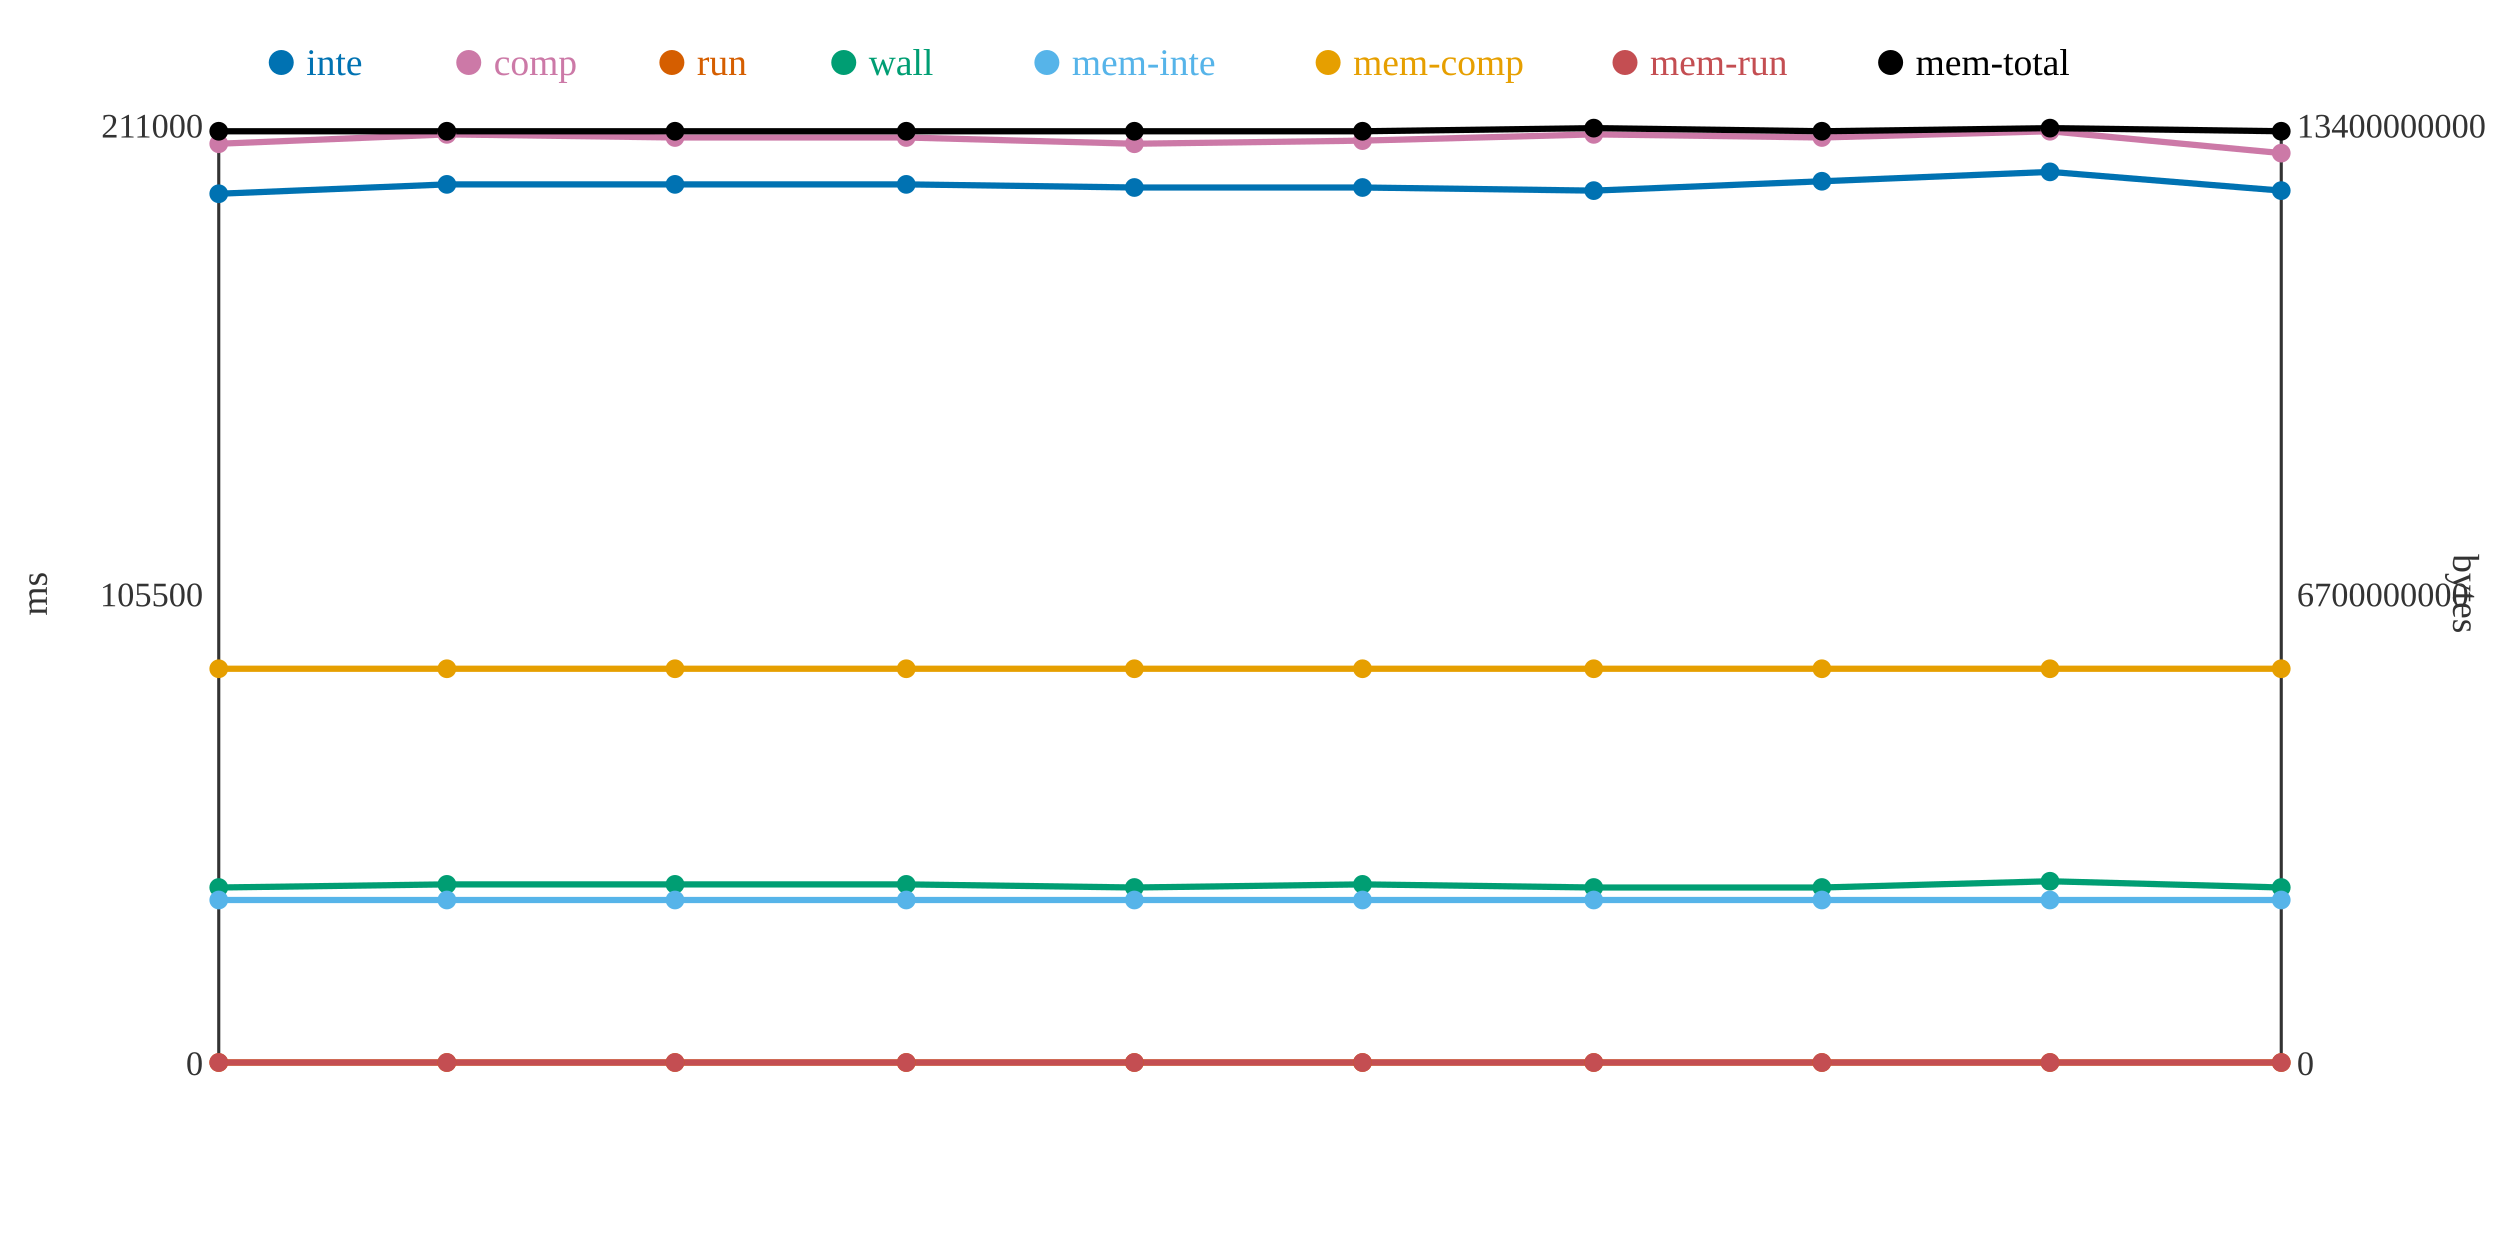
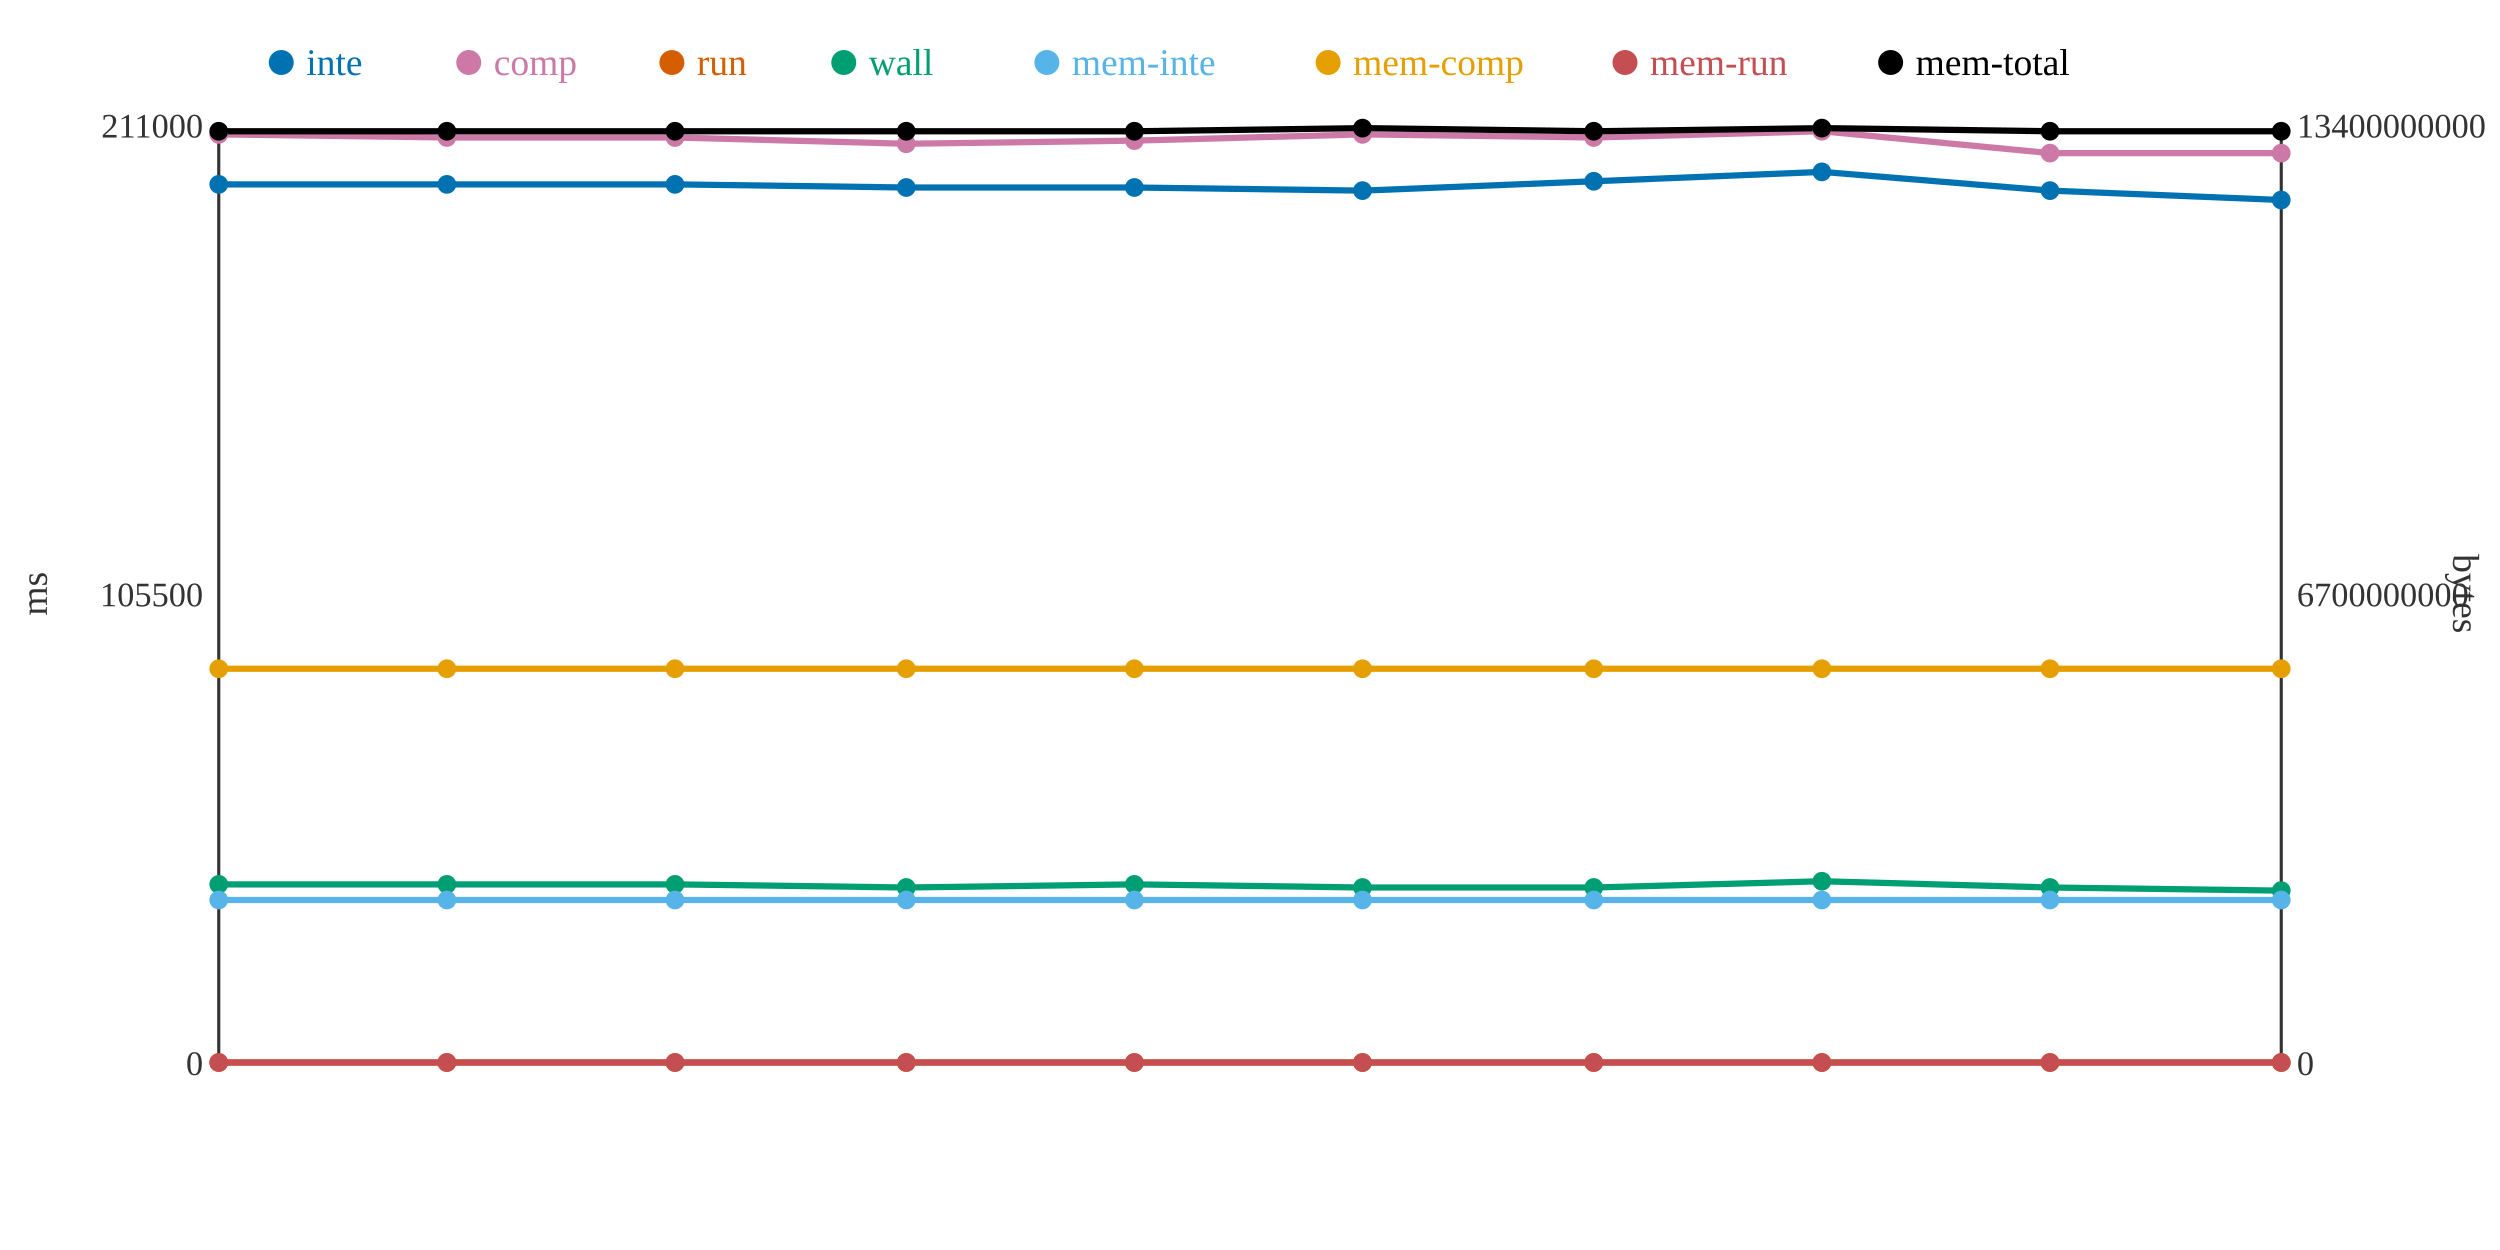
<svg xmlns="http://www.w3.org/2000/svg" width="800" height="400">
  <rect width="800" height="400" fill="white" />
  <line x1="70" y1="40" x2="70" y2="340" stroke="#333" stroke-width="1" />
  <line x1="70" y1="340" x2="730" y2="340" stroke="#333" stroke-width="1" />
  <line x1="730" y1="40" x2="730" y2="340" stroke="#333" stroke-width="1" />
  <text x="65" y="344" text-anchor="end" font-size="11" fill="#333">0</text>
  <text x="65" y="194" text-anchor="end" font-size="11" fill="#333">105500</text>
  <text x="65" y="44" text-anchor="end" font-size="11" fill="#333">211000</text>
  <text x="15" y="190" text-anchor="middle" font-size="12" fill="#333" transform="rotate(-90 15 190)">ms</text>
  <text x="735" y="344" text-anchor="start" font-size="11" fill="#333">0</text>
  <text x="735" y="194" text-anchor="start" font-size="11" fill="#333">6700000000</text>
  <text x="735" y="44" text-anchor="start" font-size="11" fill="#333">13400000000</text>
  <text x="785" y="190" text-anchor="middle" font-size="12" fill="#333" transform="rotate(90 785 190)">bytes</text>
-   <polyline points="70,62 143,59 216,59 290,59 363,60 436,60 510,61 583,58 656,55 730,61" fill="none" stroke="#0072B2" stroke-width="2" />
-   <polyline points="70,46 143,43 216,44 290,44 363,46 436,45 510,43 583,44 656,42 730,49" fill="none" stroke="#CC79A7" stroke-width="2" />
+   <polyline points="70,59 143,59 216,59 290,60 363,60 436,61 510,58 583,55 656,61 730,64" fill="none" stroke="#0072B2" stroke-width="2" />
+   <polyline points="70,43 143,44 216,44 290,46 363,45 436,43 510,44 583,42 656,49 730,49" fill="none" stroke="#CC79A7" stroke-width="2" />
  <polyline points="70,340 143,340 216,340 290,340 363,340 436,340 510,340 583,340 656,340 730,340" fill="none" stroke="#D55E00" stroke-width="2" />
-   <polyline points="70,284 143,283 216,283 290,283 363,284 436,283 510,284 583,284 656,282 730,284" fill="none" stroke="#009E73" stroke-width="2" />
+   <polyline points="70,283 143,283 216,283 290,284 363,283 436,284 510,284 583,282 656,284 730,285" fill="none" stroke="#009E73" stroke-width="2" />
  <polyline points="70,288 143,288 216,288 290,288 363,288 436,288 510,288 583,288 656,288 730,288" fill="none" stroke="#56B4E9" stroke-width="2" />
  <polyline points="70,214 143,214 216,214 290,214 363,214 436,214 510,214 583,214 656,214 730,214" fill="none" stroke="#E69F00" stroke-width="2" />
  <polyline points="70,340 143,340 216,340 290,340 363,340 436,340 510,340 583,340 656,340 730,340" fill="none" stroke="#C44E52" stroke-width="2" />
-   <polyline points="70,42 143,42 216,42 290,42 363,42 436,42 510,41 583,42 656,41 730,42" fill="none" stroke="#000000" stroke-width="2" />
-   <circle cx="70" cy="62" r="3" fill="#0072B2" />
-   <circle cx="70" cy="46" r="3" fill="#CC79A7" />
+   <polyline points="70,42 143,42 216,42 290,42 363,42 436,41 510,42 583,41 656,42 730,42" fill="none" stroke="#000000" stroke-width="2" />
+   <circle cx="70" cy="59" r="3" fill="#0072B2" />
+   <circle cx="70" cy="43" r="3" fill="#CC79A7" />
  <circle cx="70" cy="340" r="3" fill="#D55E00" />
-   <circle cx="70" cy="284" r="3" fill="#009E73" />
+   <circle cx="70" cy="283" r="3" fill="#009E73" />
  <circle cx="70" cy="288" r="3" fill="#56B4E9" />
  <circle cx="70" cy="214" r="3" fill="#E69F00" />
  <circle cx="70" cy="340" r="3" fill="#C44E52" />
  <circle cx="70" cy="42" r="3" fill="#000000" />
  <circle cx="143" cy="59" r="3" fill="#0072B2" />
-   <circle cx="143" cy="43" r="3" fill="#CC79A7" />
+   <circle cx="143" cy="44" r="3" fill="#CC79A7" />
  <circle cx="143" cy="340" r="3" fill="#D55E00" />
  <circle cx="143" cy="283" r="3" fill="#009E73" />
  <circle cx="143" cy="288" r="3" fill="#56B4E9" />
  <circle cx="143" cy="214" r="3" fill="#E69F00" />
  <circle cx="143" cy="340" r="3" fill="#C44E52" />
  <circle cx="143" cy="42" r="3" fill="#000000" />
  <circle cx="216" cy="59" r="3" fill="#0072B2" />
  <circle cx="216" cy="44" r="3" fill="#CC79A7" />
  <circle cx="216" cy="340" r="3" fill="#D55E00" />
  <circle cx="216" cy="283" r="3" fill="#009E73" />
  <circle cx="216" cy="288" r="3" fill="#56B4E9" />
  <circle cx="216" cy="214" r="3" fill="#E69F00" />
  <circle cx="216" cy="340" r="3" fill="#C44E52" />
  <circle cx="216" cy="42" r="3" fill="#000000" />
-   <circle cx="290" cy="59" r="3" fill="#0072B2" />
-   <circle cx="290" cy="44" r="3" fill="#CC79A7" />
+   <circle cx="290" cy="60" r="3" fill="#0072B2" />
+   <circle cx="290" cy="46" r="3" fill="#CC79A7" />
  <circle cx="290" cy="340" r="3" fill="#D55E00" />
-   <circle cx="290" cy="283" r="3" fill="#009E73" />
+   <circle cx="290" cy="284" r="3" fill="#009E73" />
  <circle cx="290" cy="288" r="3" fill="#56B4E9" />
  <circle cx="290" cy="214" r="3" fill="#E69F00" />
  <circle cx="290" cy="340" r="3" fill="#C44E52" />
  <circle cx="290" cy="42" r="3" fill="#000000" />
  <circle cx="363" cy="60" r="3" fill="#0072B2" />
-   <circle cx="363" cy="46" r="3" fill="#CC79A7" />
+   <circle cx="363" cy="45" r="3" fill="#CC79A7" />
  <circle cx="363" cy="340" r="3" fill="#D55E00" />
-   <circle cx="363" cy="284" r="3" fill="#009E73" />
+   <circle cx="363" cy="283" r="3" fill="#009E73" />
  <circle cx="363" cy="288" r="3" fill="#56B4E9" />
  <circle cx="363" cy="214" r="3" fill="#E69F00" />
  <circle cx="363" cy="340" r="3" fill="#C44E52" />
  <circle cx="363" cy="42" r="3" fill="#000000" />
-   <circle cx="436" cy="60" r="3" fill="#0072B2" />
-   <circle cx="436" cy="45" r="3" fill="#CC79A7" />
+   <circle cx="436" cy="61" r="3" fill="#0072B2" />
+   <circle cx="436" cy="43" r="3" fill="#CC79A7" />
  <circle cx="436" cy="340" r="3" fill="#D55E00" />
-   <circle cx="436" cy="283" r="3" fill="#009E73" />
+   <circle cx="436" cy="284" r="3" fill="#009E73" />
  <circle cx="436" cy="288" r="3" fill="#56B4E9" />
  <circle cx="436" cy="214" r="3" fill="#E69F00" />
  <circle cx="436" cy="340" r="3" fill="#C44E52" />
-   <circle cx="436" cy="42" r="3" fill="#000000" />
-   <circle cx="510" cy="61" r="3" fill="#0072B2" />
-   <circle cx="510" cy="43" r="3" fill="#CC79A7" />
+   <circle cx="436" cy="41" r="3" fill="#000000" />
+   <circle cx="510" cy="58" r="3" fill="#0072B2" />
+   <circle cx="510" cy="44" r="3" fill="#CC79A7" />
  <circle cx="510" cy="340" r="3" fill="#D55E00" />
  <circle cx="510" cy="284" r="3" fill="#009E73" />
  <circle cx="510" cy="288" r="3" fill="#56B4E9" />
  <circle cx="510" cy="214" r="3" fill="#E69F00" />
  <circle cx="510" cy="340" r="3" fill="#C44E52" />
-   <circle cx="510" cy="41" r="3" fill="#000000" />
-   <circle cx="583" cy="58" r="3" fill="#0072B2" />
-   <circle cx="583" cy="44" r="3" fill="#CC79A7" />
+   <circle cx="510" cy="42" r="3" fill="#000000" />
+   <circle cx="583" cy="55" r="3" fill="#0072B2" />
+   <circle cx="583" cy="42" r="3" fill="#CC79A7" />
  <circle cx="583" cy="340" r="3" fill="#D55E00" />
-   <circle cx="583" cy="284" r="3" fill="#009E73" />
+   <circle cx="583" cy="282" r="3" fill="#009E73" />
  <circle cx="583" cy="288" r="3" fill="#56B4E9" />
  <circle cx="583" cy="214" r="3" fill="#E69F00" />
  <circle cx="583" cy="340" r="3" fill="#C44E52" />
-   <circle cx="583" cy="42" r="3" fill="#000000" />
-   <circle cx="656" cy="55" r="3" fill="#0072B2" />
-   <circle cx="656" cy="42" r="3" fill="#CC79A7" />
+   <circle cx="583" cy="41" r="3" fill="#000000" />
+   <circle cx="656" cy="61" r="3" fill="#0072B2" />
+   <circle cx="656" cy="49" r="3" fill="#CC79A7" />
  <circle cx="656" cy="340" r="3" fill="#D55E00" />
-   <circle cx="656" cy="282" r="3" fill="#009E73" />
+   <circle cx="656" cy="284" r="3" fill="#009E73" />
  <circle cx="656" cy="288" r="3" fill="#56B4E9" />
  <circle cx="656" cy="214" r="3" fill="#E69F00" />
  <circle cx="656" cy="340" r="3" fill="#C44E52" />
-   <circle cx="656" cy="41" r="3" fill="#000000" />
-   <circle cx="730" cy="61" r="3" fill="#0072B2" />
+   <circle cx="656" cy="42" r="3" fill="#000000" />
+   <circle cx="730" cy="64" r="3" fill="#0072B2" />
  <circle cx="730" cy="49" r="3" fill="#CC79A7" />
  <circle cx="730" cy="340" r="3" fill="#D55E00" />
-   <circle cx="730" cy="284" r="3" fill="#009E73" />
+   <circle cx="730" cy="285" r="3" fill="#009E73" />
  <circle cx="730" cy="288" r="3" fill="#56B4E9" />
  <circle cx="730" cy="214" r="3" fill="#E69F00" />
  <circle cx="730" cy="340" r="3" fill="#C44E52" />
  <circle cx="730" cy="42" r="3" fill="#000000" />
  <circle cx="90" cy="20" r="4" fill="#0072B2" />
  <text x="98" y="24" text-anchor="start" font-size="12" fill="#0072B2">inte</text>
  <circle cx="150" cy="20" r="4" fill="#CC79A7" />
  <text x="158" y="24" text-anchor="start" font-size="12" fill="#CC79A7">comp</text>
  <circle cx="215" cy="20" r="4" fill="#D55E00" />
  <text x="223" y="24" text-anchor="start" font-size="12" fill="#D55E00">run</text>
  <circle cx="270" cy="20" r="4" fill="#009E73" />
  <text x="278" y="24" text-anchor="start" font-size="12" fill="#009E73">wall</text>
  <circle cx="335" cy="20" r="4" fill="#56B4E9" />
  <text x="343" y="24" text-anchor="start" font-size="12" fill="#56B4E9">mem-inte</text>
  <circle cx="425" cy="20" r="4" fill="#E69F00" />
  <text x="433" y="24" text-anchor="start" font-size="12" fill="#E69F00">mem-comp</text>
  <circle cx="520" cy="20" r="4" fill="#C44E52" />
  <text x="528" y="24" text-anchor="start" font-size="12" fill="#C44E52">mem-run</text>
  <circle cx="605" cy="20" r="4" fill="#000000" />
  <text x="613" y="24" text-anchor="start" font-size="12" fill="#000000">mem-total</text>
</svg>
